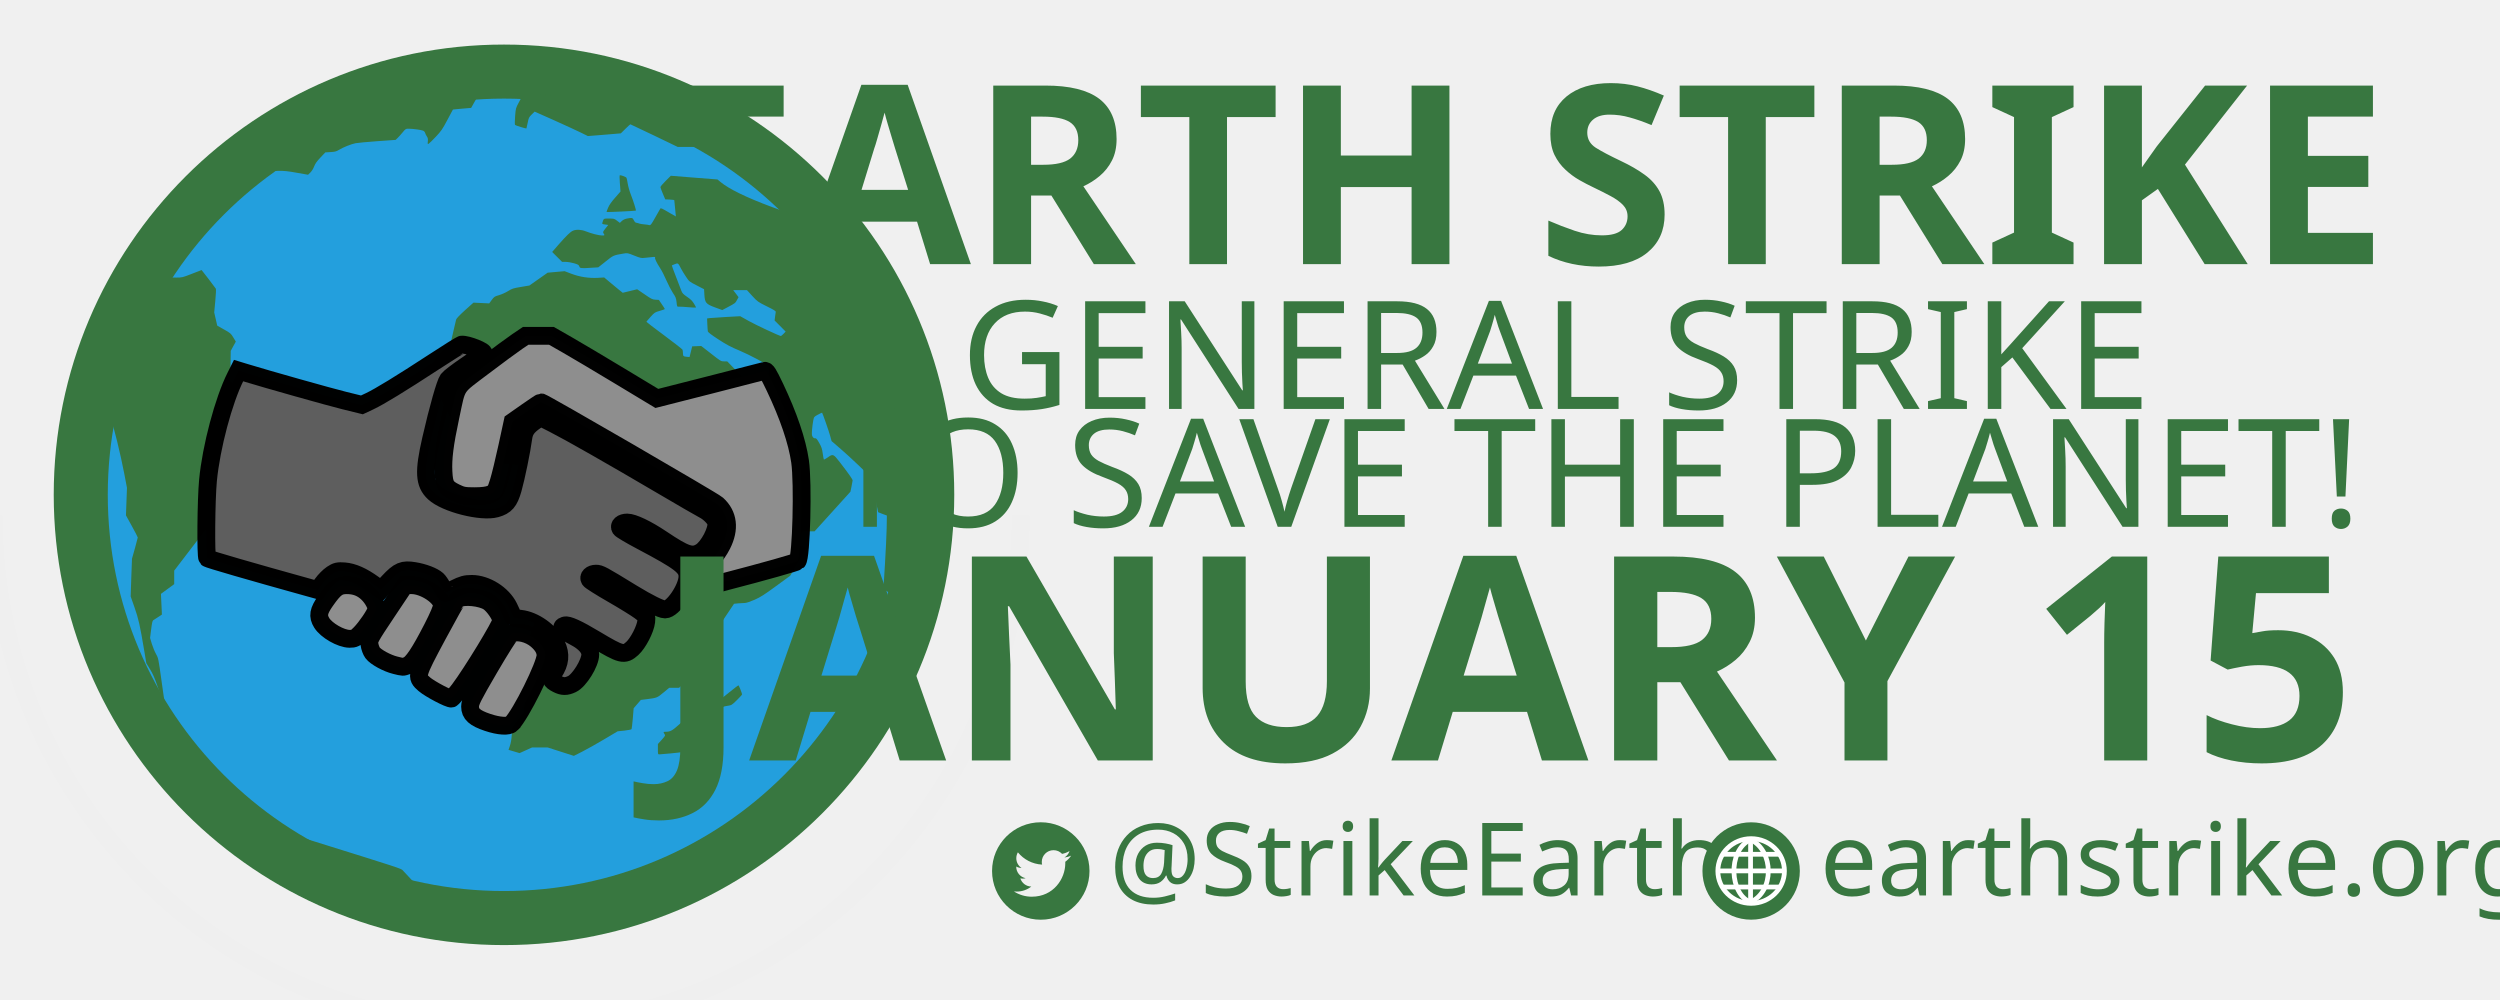
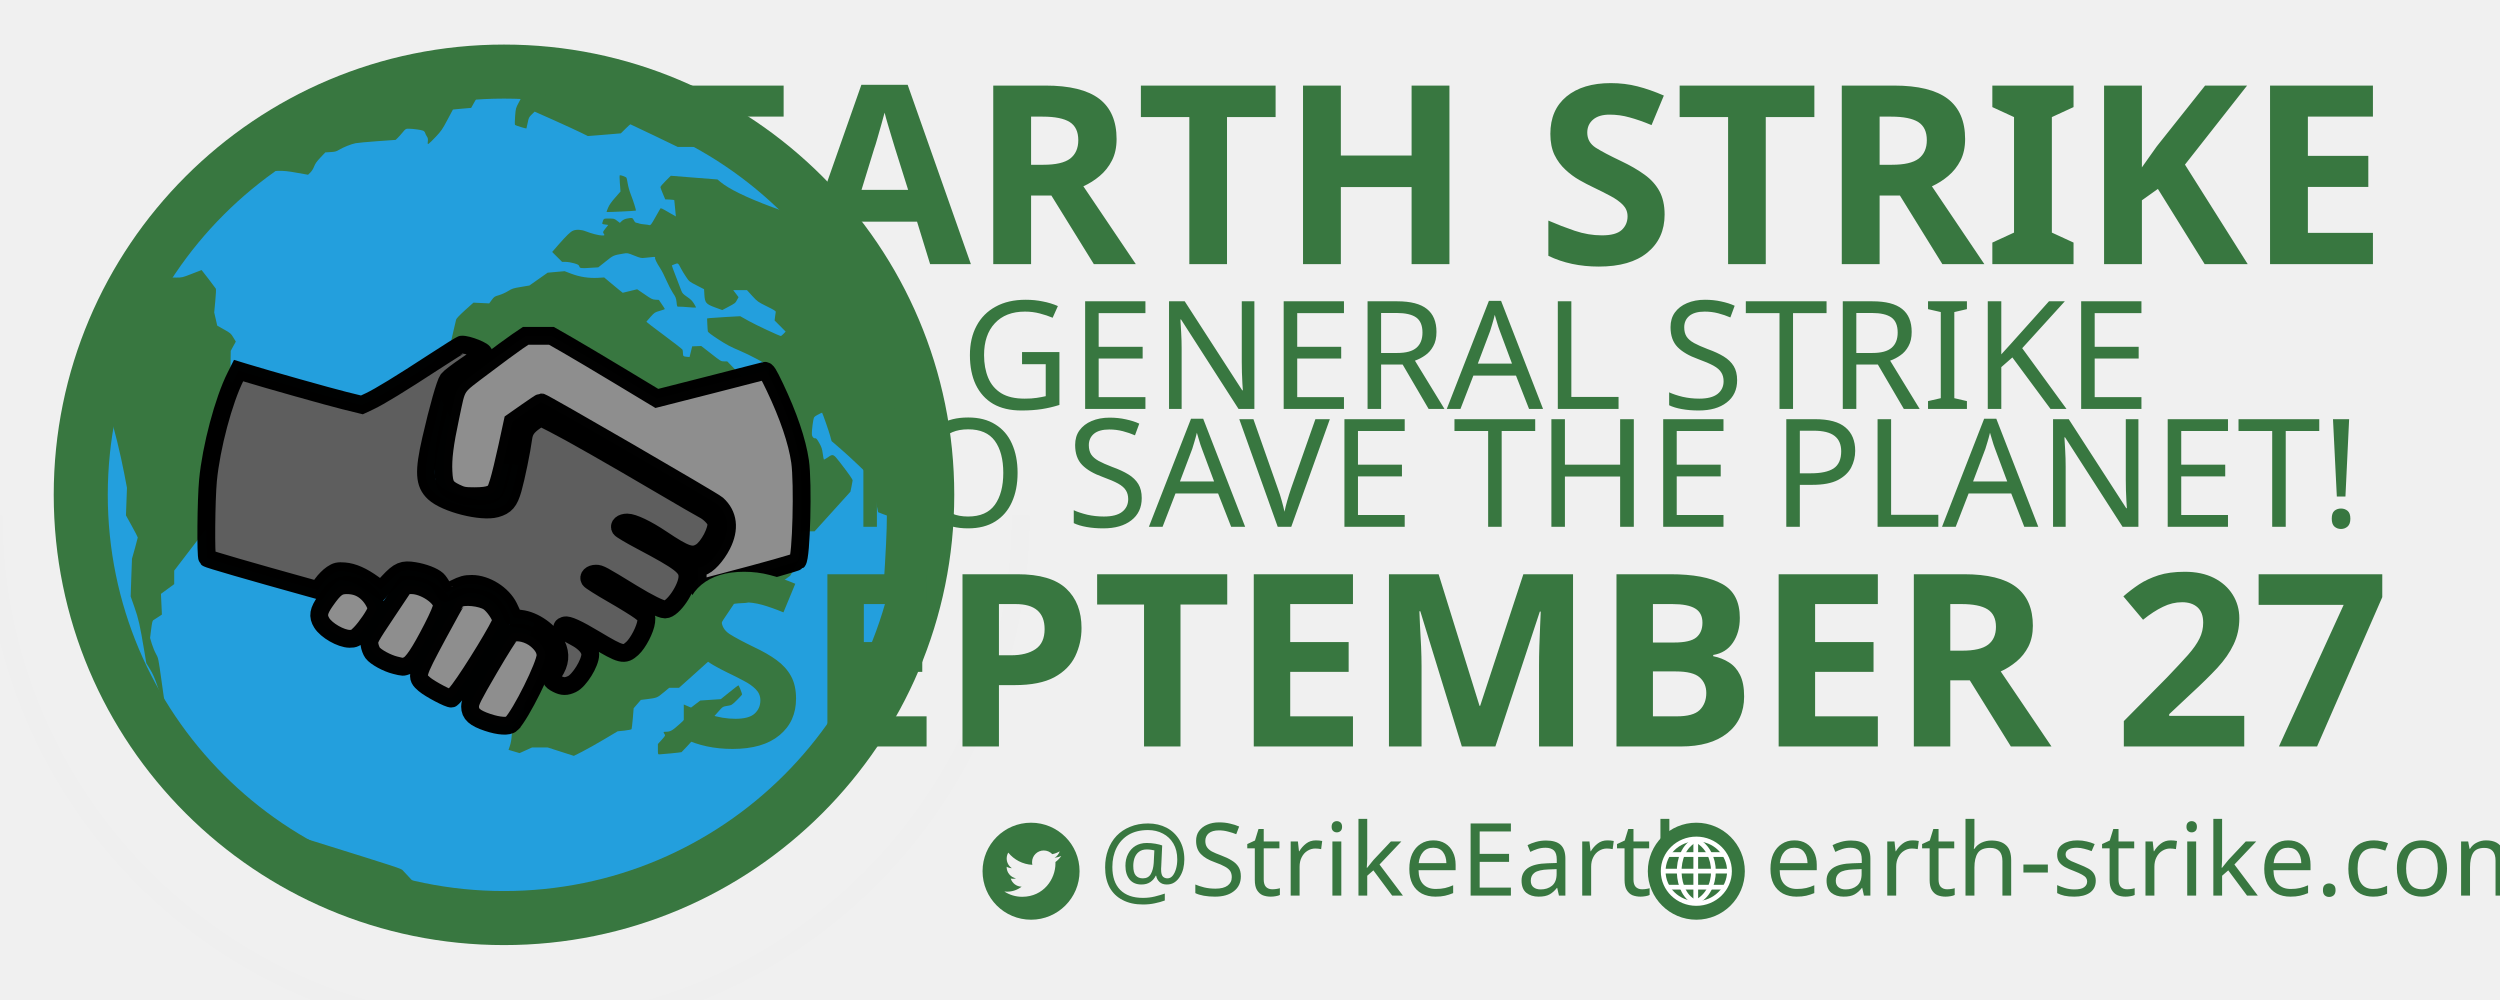
<svg xmlns="http://www.w3.org/2000/svg" xmlns:xlink="http://www.w3.org/1999/xlink" width="10in" height="4in" viewBox="0 0 254 101.6" version="1.1" id="svg4525">
  <defs id="defs4519">
    <radialGradient cx="373.082" cy="123.365" r="184.271" fx="373.082" fy="123.365" id="radialGradient1982" xlink:href="#linearGradient15386" gradientUnits="userSpaceOnUse" gradientTransform="matrix(1,0,0,0.863204,0,16.87579)" />
    <radialGradient cx="373.082" cy="123.365" r="184.271" fx="373.082" fy="123.365" id="radialGradient15392" xlink:href="#linearGradient15386" gradientUnits="userSpaceOnUse" gradientTransform="matrix(1,0,0,0.863204,0,16.87579)" />
    <linearGradient id="linearGradient15386">
      <stop style="stop-color:#35a5ec;stop-opacity:1" offset="0" id="stop15388" />
      <stop style="stop-color:#2681da;stop-opacity:1" offset="1" id="stop15390" />
    </linearGradient>
    <radialGradient cx="318.604" cy="175.158" r="164.734" fx="318.604" fy="175.158" id="radialGradient18940" xlink:href="#linearGradient18934" gradientUnits="userSpaceOnUse" gradientTransform="matrix(1,0,0,1.014494,-13.81818,-5.80099)" />
    <linearGradient id="linearGradient18934">
      <stop style="stop-color:#eeeeee;stop-opacity:1" offset="0" id="stop18936" />
      <stop style="stop-color:#d5e1fd;stop-opacity:1" offset="1" id="stop18938" />
    </linearGradient>
    <linearGradient x1="223.063" y1="173.169" x2="410.072" y2="173.169" id="linearGradient5577" xlink:href="#linearGradient5571" gradientUnits="userSpaceOnUse" gradientTransform="matrix(0,-1,1,0,129.5808,486.4738)" />
    <linearGradient id="linearGradient5571">
      <stop style="stop-color:#4b9fdb;stop-opacity:1" offset="0" id="stop5573" />
      <stop style="stop-color:#7ec9fd;stop-opacity:1" offset="0.5" id="stop5579" />
      <stop style="stop-color:#4b9fdb;stop-opacity:1" offset="1" id="stop5575" />
    </linearGradient>
    <linearGradient x1="239.058" y1="175.028" x2="393.351" y2="175.028" id="linearGradient7375" xlink:href="#linearGradient8262" gradientUnits="userSpaceOnUse" gradientTransform="matrix(0,-1,1,0,127.3584,487.9698)" />
    <linearGradient id="linearGradient8262">
      <stop style="stop-color:#7dc1f3;stop-opacity:1" offset="0" id="stop8264" />
      <stop style="stop-color:#aaddff;stop-opacity:1" offset="0.5" id="stop8268" />
      <stop style="stop-color:#7dc1f3;stop-opacity:1" offset="1" id="stop8266" />
    </linearGradient>
    <linearGradient x1="258.18" y1="174.329" x2="374.432" y2="174.329" id="linearGradient9177" xlink:href="#linearGradient9171" gradientUnits="userSpaceOnUse" gradientTransform="matrix(0,-1,1,0,128.1595,487.3718)" />
    <linearGradient id="linearGradient9171">
      <stop style="stop-color:#b0ddff;stop-opacity:1" offset="0" id="stop9173" />
      <stop style="stop-color:#cae8ff;stop-opacity:1" offset="0.5" id="stop9179" />
      <stop style="stop-color:#b0ddff;stop-opacity:1" offset="1" id="stop9175" />
    </linearGradient>
    <radialGradient cx="318.604" cy="175.158" r="164.734" fx="318.604" fy="175.158" id="radialGradient7473" xlink:href="#linearGradient18934" gradientUnits="userSpaceOnUse" gradientTransform="matrix(1,0,0,1.014494,-13.81818,-5.80099)" />
    <radialGradient cx="373.082" cy="123.365" r="184.271" fx="373.082" fy="123.365" id="radialGradient7475" xlink:href="#linearGradient15386" gradientUnits="userSpaceOnUse" gradientTransform="matrix(1,0,0,0.863204,0,16.87579)" />
    <radialGradient cx="373.082" cy="123.365" r="184.271" fx="373.082" fy="123.365" id="radialGradient7477" xlink:href="#linearGradient15386" gradientUnits="userSpaceOnUse" gradientTransform="matrix(1,0,0,0.863204,0,16.87579)" />
    <radialGradient cx="373.082" cy="123.365" r="184.271" fx="373.082" fy="123.365" id="radialGradient2351" xlink:href="#linearGradient15386" gradientUnits="userSpaceOnUse" gradientTransform="matrix(1,0,0,0.863204,0,16.87579)" />
    <radialGradient cx="373.082" cy="123.365" r="184.271" fx="373.082" fy="123.365" id="radialGradient2444" xlink:href="#linearGradient15386" gradientUnits="userSpaceOnUse" gradientTransform="matrix(1,0,0,0.863204,0,16.87579)" />
    <linearGradient x1="223.063" y1="173.169" x2="410.072" y2="173.169" id="linearGradient2460" xlink:href="#linearGradient5571" gradientUnits="userSpaceOnUse" gradientTransform="matrix(0,-1,1,0,129.5808,486.474)" />
    <linearGradient x1="239.058" y1="175.028" x2="393.351" y2="175.028" id="linearGradient2463" xlink:href="#linearGradient8262" gradientUnits="userSpaceOnUse" gradientTransform="matrix(0,-1,1,0,127.3584,487.9701)" />
    <linearGradient x1="258.18" y1="174.329" x2="374.432" y2="174.329" id="linearGradient2466" xlink:href="#linearGradient9171" gradientUnits="userSpaceOnUse" gradientTransform="matrix(0,-1,1,0,128.1595,487.3721)" />
    <path style="opacity:1;fill:none;fill-opacity:0.093;stroke:#000000;stroke-width:1.204;stroke-miterlimit:4;stroke-dasharray:none;stroke-dashoffset:0;stroke-opacity:0.004" d="m 15.893,51.369 c 0,18.954 15.365,34.319 34.319,34.319 18.954,0 34.319,-15.365 34.319,-34.319" id="path4926-5" />
  </defs>
  <g id="layer1" transform="translate(0,-195.4)">
    <text xml:space="preserve" style="font-style:normal;font-variant:normal;font-weight:bold;font-stretch:normal;font-size:25.4px;line-height:10.351px;font-family:'Passion One';-inkscape-font-specification:'Passion One Bold';text-align:center;letter-spacing:0px;word-spacing:0px;text-anchor:middle;fill:#387740;fill-opacity:1;stroke:none;stroke-width:0.414px;stroke-linecap:butt;stroke-linejoin:miter;stroke-opacity:1" x="171.242" y="222.237" id="text5200">
      <tspan x="171.242" y="222.237" style="font-style:normal;font-variant:normal;font-weight:bold;font-stretch:normal;font-size:25.4px;font-family:'Passion One';-inkscape-font-specification:'Passion One Bold';text-align:center;text-anchor:middle;fill:#387740;fill-opacity:1;stroke-width:0.414px" id="tspan5491">EARTH STRIKE</tspan>
    </text>
    <g id="g5439" transform="matrix(1.520441,0,0,1.520441,-24.81657,169.652)">
      <g id="layer4" />
      <g transform="translate(0,-197)" id="layer1-7">
        <circle r="30.088" cy="247" cx="50" id="path4630" style="opacity:1;fill:#387740;fill-opacity:1;stroke:none;stroke-width:0.265;stroke-miterlimit:4;stroke-dasharray:none;stroke-dashoffset:0;stroke-opacity:1" />
        <circle cx="50" cy="247" r="26.476" id="path4628" style="opacity:1;fill:#239fdd;fill-opacity:1;stroke:none;stroke-width:0.265;stroke-miterlimit:4;stroke-dasharray:none;stroke-dashoffset:0;stroke-opacity:1" />
        <g style="fill:#387740;fill-opacity:1;stroke:none;stroke-width:8.404" transform="matrix(0.0041976,0,0,-0.0041976,23.21927,273.8717)" id="g4612">
          <path style="fill:#387740;fill-opacity:1;stroke-width:8.404" d="M 6085,12793 C 5305,12748 4664,12608 4000,12340 2828,11866 1827,11058 1108,10005 563,9207 202,8277 65,7316 17,6978 6,6797 6,6395 6,5999 17,5828 66,5490 328,3644 1384,2003 2958,997 3836,436 4801,112 5880,18 c 218,-19 821,-16 1045,5 438,42 832,116 1215,227 1708,494 3133,1684 3930,3280 224,450 349,786 495,1340 145,548 189,888 189,1460 1,415 -22,698 -90,1105 -226,1363 -858,2582 -1836,3540 -774,760 -1678,1286 -2723,1585 -548,157 -744,190 -1390,230 -137,9 -508,11 -630,3 z m 522,-43 h 63 l -51,-96 c -51,-95 -52,-96 -62,-225 -6,-76 -6,-134 -1,-139 10,-10 176,-61 181,-56 2,2 11,42 20,89 16,81 20,90 64,133 l 47,46 319,-142 c 175,-79 365,-166 423,-195 l 105,-52 263,21 262,22 73,72 c 40,40 75,72 79,72 3,0 174,-81 380,-180 l 373,-180 h 168 169 l 96,-57 c 296,-173 640,-420 922,-662 113,-97 322,-293 317,-297 -2,-2 -79,25 -173,60 -408,152 -682,286 -817,398 l -48,40 -371,29 -372,30 -83,-83 c -46,-45 -83,-89 -83,-98 1,-8 18,-55 39,-105 l 38,-90 71,-3 c 40,-2 72,-6 73,-10 0,-4 6,-63 13,-132 7,-69 12,-126 12,-127 -1,-1 -55,30 -120,69 -93,55 -120,68 -127,57 -5,-8 -41,-72 -81,-142 -63,-112 -75,-127 -93,-122 -11,4 -47,9 -80,12 -33,2 -69,8 -80,13 -11,5 -31,10 -45,12 -18,2 -30,14 -43,41 -20,41 -27,42 -108,27 -36,-7 -63,-20 -84,-40 l -30,-29 -45,34 c -43,33 -49,35 -128,35 -89,0 -84,3 -106,-67 -6,-19 -2,-22 44,-28 l 50,-7 -45,-56 c -41,-53 -43,-58 -30,-79 21,-31 20,-33 -23,-33 -49,0 -171,31 -256,65 -74,30 -154,34 -206,12 -42,-17 -103,-76 -234,-225 l -99,-114 79,-79 79,-79 h 57 c 32,0 92,-10 133,-22 64,-19 76,-26 84,-50 11,-32 24,-33 204,-21 l 98,6 117,93 c 123,99 123,99 283,126 65,11 66,11 173,-32 98,-39 112,-42 164,-36 154,18 175,19 168,8 -10,-16 21,-82 80,-172 27,-41 72,-130 100,-196 29,-67 75,-155 102,-197 45,-66 52,-83 59,-148 8,-71 9,-74 33,-72 14,2 80,-2 148,-8 68,-6 125,-9 128,-6 3,2 -12,31 -32,63 -27,44 -55,71 -110,108 -61,42 -75,57 -90,95 -9,25 -48,126 -86,224 -39,98 -68,180 -66,181 1,2 23,11 48,20 52,20 51,21 100,-74 16,-30 51,-89 79,-129 49,-74 52,-76 168,-135 l 118,-61 5,-86 c 8,-130 24,-150 170,-204 l 115,-42 85,45 c 121,64 122,65 149,115 l 25,45 -42,56 -43,56 h 109 110 l 85,-93 c 83,-90 88,-94 231,-165 118,-58 146,-76 142,-90 -2,-9 -7,-44 -11,-76 l -7,-59 88,-88 88,-89 -34,-35 c -19,-19 -37,-35 -42,-35 -23,0 -402,177 -515,241 l -132,74 -223,-12 c -123,-7 -242,-15 -264,-18 l -41,-6 4,-92 c 2,-51 6,-102 8,-113 3,-15 56,-55 168,-128 132,-86 197,-120 340,-180 154,-64 447,-221 463,-247 3,-5 0,-55 -6,-111 -11,-94 -17,-112 -64,-200 -28,-54 -54,-98 -59,-98 -4,0 -43,24 -87,53 -55,37 -134,110 -262,243 l -183,189 -51,1 c -49,0 -55,3 -207,123 l -157,122 -72,-3 -72,-3 -21,-85 -21,-85 -35,3 c -64,6 -69,10 -70,55 0,23 -3,50 -7,59 -4,9 -135,112 -292,228 -157,116 -284,214 -283,216 0,3 30,38 66,78 63,70 68,74 146,96 45,12 81,26 81,30 0,3 -21,38 -48,76 l -47,69 -54,3 c -49,3 -65,11 -172,85 l -119,81 -115,-28 -115,-28 -72,58 c -39,33 -106,88 -147,122 l -76,64 -97,-6 c -147,-8 -290,14 -423,64 l -110,42 -135,-12 -135,-12 -145,-102 -145,-102 -135,-23 c -123,-20 -141,-26 -205,-66 -38,-24 -104,-53 -145,-65 -70,-20 -77,-25 -115,-76 l -40,-55 -126,6 -125,6 -135,-121 c -86,-78 -136,-131 -141,-148 -4,-15 -23,-99 -44,-188 l -37,-160 -132,-140 c -128,-135 -132,-141 -148,-206 -10,-39 -17,-107 -17,-162 0,-91 2,-101 50,-221 64,-161 146,-325 328,-658 l 147,-267 57,-35 c 54,-32 67,-35 166,-41 l 107,-7 138,-109 c 97,-75 147,-108 165,-108 15,0 117,-7 227,-15 110,-8 205,-15 210,-15 6,0 26,-25 45,-56 l 34,-56 52,7 52,6 92,-107 93,-106 41,5 c 23,3 59,9 82,12 l 40,7 26,-179 25,-178 -63,-89 c -35,-49 -97,-118 -137,-153 l -74,-64 29,-167 c 15,-93 39,-302 52,-470 25,-302 25,-302 5,-372 -38,-137 -38,-137 -169,-224 l -119,-79 -143,-426 -142,-426 44,-217 44,-217 -28,-187 -28,-188 -88,-115 -88,-116 -7,-114 c -5,-77 -15,-137 -30,-182 l -23,-67 88,-26 88,-26 100,45 99,45 h 124 124 l 208,-67 209,-67 131,66 c 73,37 230,125 349,196 l 217,129 107,11 c 59,7 111,17 115,23 3,6 12,84 20,172 l 13,161 57,66 58,67 98,12 c 157,20 163,22 262,105 l 92,76 h 78 78 l 279,250 c 314,282 288,245 319,450 9,58 26,153 39,212 23,106 24,108 131,266 l 107,159 67,7 c 36,3 83,6 105,6 24,0 81,19 155,51 98,44 150,77 341,217 l 226,165 74,126 c 133,227 180,309 180,318 0,5 -34,21 -75,36 l -75,26 -38,-40 -37,-40 -93,75 c -117,95 -111,91 -120,65 -6,-14 -12,21 -20,111 -8,88 -9,138 -2,150 23,44 12,74 -53,142 -73,75 -113,151 -182,338 -43,116 -47,137 -61,291 -12,138 -12,177 -1,230 8,43 11,99 6,169 -6,109 -2,444 7,516 l 5,41 75,-17 c 41,-10 78,-21 81,-24 4,-4 -4,-109 -18,-234 l -25,-227 48,-104 48,-103 v -177 c 0,-268 18,-395 80,-579 l 52,-152 121,-153 c 66,-83 121,-154 123,-155 1,-2 27,15 57,37 53,41 54,41 143,41 l 89,1 285,315 285,315 17,82 c 9,45 17,89 18,98 0,18 -61,105 -203,289 -104,134 -110,137 -193,77 -30,-21 -58,-36 -62,-33 -3,4 -11,47 -18,97 -10,75 -20,103 -56,167 -36,63 -48,76 -65,74 -15,-2 -28,6 -39,23 -14,21 -15,40 -10,113 4,48 13,114 19,146 12,59 12,60 75,94 35,19 64,33 66,31 10,-14 110,-299 128,-368 l 23,-84 135,-116 c 74,-64 207,-185 295,-270 l 159,-154 44,-141 c 25,-77 59,-211 76,-296 l 32,-155 69,-27 70,-26 -3,-199 c -2,-109 -15,-373 -28,-587 -14,-214 -24,-390 -22,-391 2,-1 22,-12 46,-24 23,-12 42,-26 42,-31 0,-31 -108,-393 -166,-556 C 12101,3597 11756,2978 11303,2412 10364,1240 9034,438 7565,156 7166,80 6815,48 6375,48 5915,48 5558,82 5144,165 l -162,32 -95,99 c -52,55 -105,112 -118,127 -25,29 -40,34 -1434,469 l -260,81 -170,112 C 2178,1563 1567,2175 1087,2906 l -106,161 -52,368 c -51,367 -52,368 -89,434 -21,36 -50,109 -66,160 l -28,94 17,136 c 12,99 21,139 33,146 8,6 43,28 77,50 l 61,40 -2,55 c -1,30 -5,105 -8,165 l -5,110 105,77 106,78 v 107 108 l 241,315 c 132,173 244,319 249,324 6,6 46,-2 102,-19 l 93,-27 39,44 c 25,27 141,231 301,528 l 261,484 144,29 144,29 41,46 c 80,91 77,84 65,157 -9,53 -28,100 -98,230 l -87,162 -120,75 -120,75 -3,185 -2,184 -178,95 -177,94 2,244 3,244 40,74 41,74 -40,66 c -38,63 -46,70 -148,127 l -108,61 -24,105 -24,105 17,182 c 10,100 14,188 9,196 -12,20 -224,297 -227,297 -2,0 -72,-27 -155,-60 -148,-58 -155,-60 -247,-60 -52,0 -94,2 -94,5 0,11 141,215 242,350 332,445 743,865 1177,1203 185,144 174,139 301,141 85,2 151,-5 290,-30 l 181,-32 37,36 c 22,21 47,62 60,97 18,46 43,81 101,142 l 77,81 83,5 c 72,4 91,9 139,38 66,40 192,90 259,103 27,6 181,20 343,32 l 295,21 31,30 c 17,16 53,56 80,89 48,58 50,59 99,59 69,-1 194,-18 227,-31 15,-6 29,-22 33,-37 3,-14 16,-39 27,-55 16,-22 19,-39 16,-77 -5,-44 -3,-48 12,-40 10,5 62,56 115,112 87,93 105,119 184,268 l 88,165 69,7 c 38,4 103,10 145,13 l 76,6 46,82 47,82 -43,6 -42,6 50,3 c 208,12 399,17 505,14 69,-2 153,-4 187,-4 z M 223,7247 c 37,-149 87,-376 111,-503 l 44,-231 -8,-219 -8,-219 94,-171 c 52,-93 94,-175 94,-182 0,-6 -21,-85 -46,-174 l -46,-163 -11,-300 -10,-301 61,-174 c 64,-181 87,-284 156,-696 l 32,-192 60,-98 c 45,-74 74,-140 120,-276 34,-99 58,-176 53,-171 -14,15 -137,240 -207,380 -346,692 -555,1420 -637,2218 -43,416 -37,982 15,1400 23,178 51,345 59,345 3,0 37,-123 74,-273 z" id="path4606" />
          <path style="fill:#387740;fill-opacity:1;stroke-width:8.404" d="m 8225,11360 10,-130 -85,-97 c -59,-67 -95,-118 -113,-162 -15,-35 -26,-65 -24,-67 4,-5 461,17 466,22 7,6 -39,152 -79,254 -21,52 -43,131 -50,175 -7,44 -16,86 -20,94 -7,13 -78,40 -105,41 -7,0 -7,-42 0,-130 z" id="path4608" />
          <path style="fill:#387740;fill-opacity:1;stroke-width:8.404" d="m 9968,3259 -137,-110 -163,-11 -163,-11 -87,-66 c -85,-64 -88,-68 -118,-146 -30,-77 -36,-84 -136,-173 -106,-95 -138,-112 -206,-112 -42,0 -45,-5 -22,-38 15,-21 13,-25 -45,-90 l -61,-67 v -82 c 0,-83 0,-83 26,-83 33,0 335,30 350,35 6,2 139,146 295,320 156,175 302,338 324,362 37,41 46,45 110,55 69,11 71,11 153,92 45,44 82,85 82,91 0,17 -51,145 -58,145 -4,-1 -69,-50 -144,-111 z" id="path4610" />
        </g>
      </g>
      <g style="display:inline" id="layer2">
        <g style="stroke:#000000;stroke-opacity:0.996" transform="matrix(0.09480228,0,0,0.09480228,28.4008,39.07596)" id="imagebot_2" label="Layer 1">
          <g style="stroke:#000000;stroke-opacity:0.996" label="Layer 1" transform="matrix(0.961323,0,0,0.961323,-165.236,-724.382)" id="imagebot_3">
            <path style="fill:#5e5e5e;fill-opacity:1;stroke:#000000;stroke-width:13.068;stroke-miterlimit:4;stroke-dasharray:none;stroke-opacity:0.996" d="m 458.751,1012.137 c 5.439,-2.581 13.392,-15.457 13.392,-21.682 0,-4.407 -3.996,-8.97 -11.146,-12.728 -9.302,-4.888 -11.469,-7.33 -7.596,-8.559 2.4,-0.762 9.375,2.42 22.313,10.177 19.236,11.533 21.324,12.048 27.229,6.713 4.266,-3.854 9.591,-14.135 10.223,-19.736 0.436,-3.866 0.331,-4.044 -4.585,-7.722 -2.767,-2.071 -11.967,-7.744 -20.444,-12.608 -8.477,-4.864 -15.836,-9.514 -16.352,-10.332 -1.384,-2.195 0.922,-4.458 4.543,-4.458 2.971,0 4.24,0.686 26.599,14.383 11.888,7.282 21.184,11.867 24.062,11.867 5.755,0 16.405,-15.712 16.405,-24.201 0,-6.962 -5,-10.8 -34.179,-26.235 -7.713,-4.08 -14.438,-8.076 -14.946,-8.881 -1.435,-2.275 0.984,-4.433 4.969,-4.433 4.364,0 14.409,4.794 25.107,11.983 17.749,11.926 22.537,13.507 28.936,9.553 5.605,-3.464 12.327,-16.434 11.194,-21.597 -0.618,-2.813 -5.206,-7.463 -9.362,-9.487 -1.547,-0.753 -15.047,-8.569 -30,-17.367 -37.161,-21.866 -68.42,-39.654 -79.87,-45.449 l -9.558,-4.838 -3.859,2.674 c -5.983,4.146 -8.09,7.204 -8.824,12.802 -1.164,8.882 -5.25,28.758 -7.638,37.152 -2.648,9.307 -5.241,12.333 -12.249,14.295 -10.723,3.002 -37.034,-3.664 -45.49,-11.526 -7.216,-6.709 -7.709,-15.301 -2.246,-39.133 5.215,-22.748 10.46,-41.243 12.476,-43.991 0.975,-1.329 7.095,-6.012 13.6,-10.407 6.505,-4.395 12.106,-8.27 12.447,-8.611 1.487,-1.487 -11.929,-6.883 -16.085,-6.471 -0.575,0.057 -9.646,5.723 -20.156,12.59 -24.387,15.934 -40.108,25.548 -47.282,28.915 l -5.672,2.662 -13.078,-3.225 c -10.883,-2.683 -56.524,-15.556 -72.87,-20.552 l -4.48,-1.369 -2.202,4.369 c -8.784,17.434 -17.908,51.759 -20.224,76.088 -1.364,14.326 -1.72,55.846 -0.49,57.07 0.759,0.754 31.668,9.717 74.728,21.669 l 6.291,1.746 3.298,-4.59 c 1.814,-2.525 4.987,-5.708 7.053,-7.075 3.249,-2.15 4.484,-2.429 9.162,-2.07 6.288,0.483 13.272,3.575 21.312,9.435 l 5.592,4.077 5.437,-5.812 c 7.614,-8.139 10.477,-9.347 18.871,-7.961 7.022,1.16 13.918,3.796 16.839,6.437 0.976,0.883 2.625,3.292 3.665,5.355 1.04,2.062 2.022,3.898 2.183,4.08 0.161,0.181 3.33,-1.19 7.042,-3.047 5.545,-2.774 7.773,-3.377 12.483,-3.376 10.433,0 22.45,7.564 27.113,17.063 1.341,2.732 2.632,5.643 2.868,6.469 0.301,1.051 1.986,1.661 5.623,2.037 10.209,1.054 21.975,9.48 26.478,18.962 3.369,7.094 2.708,13.636 -2.093,20.711 -2.824,4.161 -2.371,5.612 2.533,8.116 4.018,2.051 6.713,2.07 10.913,0.077 z" id="imagebot_5" />
            <path style="fill:#8e8e8e;fill-opacity:1;stroke:#000000;stroke-width:13.068;stroke-miterlimit:4;stroke-dasharray:none;stroke-opacity:0.996" d="m 414.423,1041.287 c 6.824,-6.824 24.907,-43.24 24.907,-50.158 0,-3.936 -2.108,-7.616 -6.531,-11.402 -5.542,-4.743 -14.333,-6.844 -18.75,-4.48 -0.946,0.506 -8.09,11.833 -15.876,25.17 -12.227,20.945 -14.156,24.792 -14.156,28.235 0,5.385 3.352,8.413 12.836,11.595 8.43,2.829 15.37,3.24 17.569,1.041 z m -38.374,-25.005 c 9.138,-12.107 30.922,-47.898 30.826,-50.647 -0.114,-3.277 -5.301,-10.962 -9.205,-13.637 -5.292,-3.626 -18.644,-4.957 -22.613,-2.254 -0.546,0.372 -7.19,12.23 -14.766,26.351 -16.029,29.88 -16.238,30.654 -9.789,36.197 4.115,3.537 18.264,10.982 19.922,10.483 0.516,-0.155 3.047,-3.077 5.625,-6.493 z m -38.123,-17.667 c 3.758,-1.31 9.087,-9.238 18.454,-27.451 4.416,-8.587 7.013,-14.747 7.013,-16.632 0,-6.209 -12.946,-14.892 -22.204,-14.892 h -4.961 l -13.24,19.828 c -12.629,18.913 -13.217,20.002 -12.736,23.591 0.278,2.07 1.307,4.854 2.287,6.188 2.265,3.081 10.56,7.616 16.636,9.094 6.06,1.474 5.375,1.453 8.752,0.276 z m -34.383,-23.585 c 4.364,-4.461 10.89,-14.073 11.673,-17.193 0.661,-2.633 -2.346,-8.451 -6.351,-12.29 -4.199,-4.025 -9.046,-5.907 -15.214,-5.907 -6.258,0 -8.925,1.968 -15.654,11.551 -5.205,7.412 -5.829,11.089 -2.733,16.099 3.424,5.54 14.049,11.629 20.396,11.688 3.475,0.033 4.485,-0.473 7.883,-3.947 z m 268.082,-38.097 c 28.323,-7.384 51.621,-13.958 52.46,-14.804 2.806,-2.827 4.209,-57.255 1.888,-73.286 -2.124,-14.675 -8.51,-33.497 -18.441,-54.355 -4.903,-10.297 -6.244,-12.403 -7.623,-11.969 -0.92,0.29 -19.062,4.952 -40.316,10.361 l -38.643,9.835 -26.982,-16.281 c -14.84,-8.954 -32.226,-19.279 -38.635,-22.944 l -11.653,-6.663 h -9.451 -9.451 l -6.084,4.104 c -3.346,2.257 -14.505,10.48 -24.797,18.273 -21.475,16.26 -19.078,12.599 -24.333,37.154 -4.218,19.71 -5.571,30.433 -5.062,40.13 0.51,9.724 1.709,11.787 8.891,15.301 4.701,2.3 6.459,2.633 13.863,2.623 5.77,-0.007 9.582,-0.498 11.931,-1.536 3.157,-1.395 3.647,-2.15 5.751,-8.865 1.265,-4.037 4.093,-15.628 6.285,-25.758 l 3.985,-18.417 10.159,-7.13 c 5.587,-3.921 10.421,-7.13 10.741,-7.13 1.639,0 126.073,72.148 129.027,74.812 8.288,7.472 9.55,17.939 3.58,29.701 -4.047,7.974 -10.753,15.245 -14.807,16.056 l -3.015,0.603 v 7.952 c 0,6.331 0.261,7.852 1.279,7.461 0.703,-0.27 9.457,-2.623 19.453,-5.229 z" id="imagebot_4" />
          </g>
        </g>
      </g>
      <g style="display:inline" id="layer3">
        <g style="fill:none;stroke:#000000;stroke-opacity:0.004" id="g4724">
          <path style="opacity:1;fill:none;fill-opacity:0.093;stroke:#000000;stroke-width:1.204;stroke-miterlimit:4;stroke-dasharray:none;stroke-dashoffset:0;stroke-opacity:0.004" d="m 15.893,51.369 c 0,18.954 15.365,34.319 34.319,34.319 18.954,0 34.319,-15.365 34.319,-34.319" id="path4926" />
        </g>
      </g>
      <g style="display:inline" id="layer5" />
    </g>
-     <path id="path5790" d="m 110.693,283.893 c 0,2.735 -2.215,4.95 -4.95,4.95 -2.735,0 -4.95,-2.215 -4.95,-4.95 0,-2.735 2.215,-4.95 4.95,-4.95 2.735,0 4.95,2.215 4.95,4.95 z m -5.855,2.611 c 2.195,0 3.395,-1.819 3.395,-3.395 0,-0.052 0,-0.104 -0.002,-0.153 0.233,-0.168 0.436,-0.379 0.596,-0.619 -0.213,0.094 -0.443,0.158 -0.686,0.188 0.247,-0.148 0.436,-0.381 0.525,-0.661 -0.23,0.136 -0.485,0.235 -0.757,0.29 -0.218,-0.233 -0.527,-0.376 -0.871,-0.376 -0.658,0 -1.193,0.535 -1.193,1.193 0,0.094 0.01,0.186 0.032,0.272 -0.992,-0.05 -1.871,-0.525 -2.46,-1.247 -0.101,0.176 -0.161,0.381 -0.161,0.599 0,0.413 0.21,0.78 0.532,0.992 -0.196,-0.005 -0.379,-0.059 -0.54,-0.148 0,0.005 0,0.01 0,0.015 0,0.579 0.411,1.059 0.958,1.171 -0.099,0.027 -0.205,0.042 -0.314,0.042 -0.077,0 -0.151,-0.007 -0.225,-0.022 0.151,0.475 0.591,0.819 1.114,0.829 -0.408,0.319 -0.923,0.51 -1.482,0.51 -0.097,0 -0.191,-0.005 -0.285,-0.017 0.522,0.342 1.151,0.539 1.824,0.539" class="st0" style="fill:#387740;fill-opacity:1;stroke-width:0.025" />
-     <text xml:space="preserve" style="font-style:normal;font-variant:normal;font-weight:normal;font-stretch:normal;font-size:10.311px;line-height:3.452px;font-family:'Passion One';-inkscape-font-specification:'Passion One';letter-spacing:0px;word-spacing:0px;fill:#387740;fill-opacity:1;stroke:none;stroke-width:0.138px;stroke-linecap:butt;stroke-linejoin:miter;stroke-opacity:1" x="112.708" y="286.378" id="text5803">
-       <tspan id="tspan5801" x="112.708" y="286.378" style="fill:#387740;fill-opacity:1;stroke-width:0.138px">@StrikeEarth</tspan>
-     </text>
-     <path style="fill:#387740;fill-opacity:1;stroke-width:0.034" label="Layer 1" d="m 182.863,283.893 c 0,2.732 -2.215,4.947 -4.947,4.947 -2.732,0 -4.947,-2.215 -4.947,-4.947 0,-2.732 2.215,-4.947 4.947,-4.947 2.732,0 4.947,2.215 4.947,4.947 z" id="imagebot_11" />
-     <g style="fill:none;fill-opacity:1;stroke:#ffffff" label="Layer 1" transform="matrix(0.0344835,0,0,0.0344835,167.1588,266.9401)" id="imagebot_3-1">
-       <path style="fill:none;fill-opacity:1;stroke:#ffffff;stroke-width:14.992;stroke-linecap:round" transform="matrix(0.94025,0,0,0.92745,12.409,42.957)" d="m 422.86,483.79 c 0,56.806 -46.69,102.86 -104.29,102.86 -57.595,0 -104.29,-46.051 -104.29,-102.86 0,-56.806 46.69,-102.86 104.29,-102.86 57.595,0 104.29,46.051 104.29,102.86 z" id="imagebot_10" />
-       <path style="fill:none;fill-opacity:1;stroke:#ffffff;stroke-width:14" d="M 230,442.36 H 398" id="imagebot_9" />
-       <path style="fill:none;fill-opacity:1;stroke:#ffffff;stroke-width:14" d="M 228,538.86 H 400" id="imagebot_8" />
-       <path style="fill:none;fill-opacity:1;stroke:#ffffff;stroke-width:14" d="M 218,491.36 H 406" id="imagebot_7" />
-       <path style="fill:none;fill-opacity:1;stroke:#ffffff;stroke-width:14" d="m 310.25,583.11 v -184" id="imagebot_6" />
-       <path style="fill:none;fill-opacity:1;stroke:#ffffff;stroke-width:14" d="m 310.25,583.11 c -60.25,-20.75 -70.25,-150.75 0,-184" id="imagebot_5-2" />
-       <path style="fill:none;fill-opacity:1;stroke:#ffffff;stroke-width:14" d="m 310.25,583.11 c 69.75,-30.75 69.75,-150.75 0,-184" id="imagebot_4-7" />
-     </g>
-     <text xml:space="preserve" style="font-style:normal;font-variant:normal;font-weight:normal;font-stretch:normal;font-size:10.311px;line-height:3.452px;font-family:'Passion One';-inkscape-font-specification:'Passion One';letter-spacing:0px;word-spacing:0px;fill:#387740;fill-opacity:1;stroke:none;stroke-width:0.138px;stroke-linecap:butt;stroke-linejoin:miter;stroke-opacity:1" x="184.913" y="286.378" id="text5803-5">
-       <tspan id="tspan5801-6" x="184.913" y="286.378" style="fill:#387740;fill-opacity:1;stroke-width:0.138px">earthstrike.org</tspan>
-     </text>
    <text xml:space="preserve" style="font-style:normal;font-variant:normal;font-weight:normal;font-stretch:normal;font-size:15.328px;line-height:11.975px;font-family:'Passion One';-inkscape-font-specification:'Passion One';text-align:center;letter-spacing:0px;word-spacing:0px;text-anchor:middle;fill:#387740;fill-opacity:1;stroke:none;stroke-width:0.479px;stroke-linecap:butt;stroke-linejoin:miter;stroke-opacity:1" x="171.993" y="236.948" id="text5667">
      <tspan id="tspan5665" x="171.993" y="236.948" style="font-style:normal;font-variant:normal;font-weight:normal;font-stretch:normal;font-family:'Passion One';-inkscape-font-specification:'Passion One';text-align:center;text-anchor:middle;fill:#387740;fill-opacity:1;stroke-width:0.479px">GENERAL STRIKE</tspan>
      <tspan x="171.993" y="248.923" style="font-style:normal;font-variant:normal;font-weight:normal;font-stretch:normal;font-family:'Passion One';-inkscape-font-specification:'Passion One';text-align:center;text-anchor:middle;fill:#387740;fill-opacity:1;stroke-width:0.479px" id="tspan5669">TO SAVE THE PLANET!</tspan>
    </text>
-     <text xml:space="preserve" style="font-style:normal;font-variant:normal;font-weight:bold;font-stretch:normal;font-size:29.012px;line-height:11.823px;font-family:'Passion One';-inkscape-font-specification:'Passion One Bold';text-align:center;letter-spacing:0px;word-spacing:0px;text-anchor:middle;fill:#387740;fill-opacity:1;stroke:none;stroke-width:0.473px;stroke-linecap:butt;stroke-linejoin:miter;stroke-opacity:1" x="171.795" y="272.665" id="text5200-0">
-       <tspan x="171.795" y="272.665" style="font-style:normal;font-variant:normal;font-weight:bold;font-stretch:normal;font-size:29.012px;font-family:'Passion One';-inkscape-font-specification:'Passion One Bold';text-align:center;text-anchor:middle;fill:#387740;fill-opacity:1;stroke-width:0.473px" id="tspan5491-9">JANUARY 15</tspan>
+     <text xml:space="preserve" style="font-style:normal;font-variant:normal;font-weight:bold;font-stretch:normal;font-size:24.519px;line-height:9.992px;font-family:'Passion One';-inkscape-font-specification:'Passion One Bold';text-align:center;letter-spacing:0px;word-spacing:0px;text-anchor:middle;fill:#387740;fill-opacity:1;stroke:none;stroke-width:0.4px;stroke-linecap:butt;stroke-linejoin:miter;stroke-opacity:1" x="171.535" y="271.24" id="text5200-0">
+       <tspan x="171.535" y="271.24" style="font-style:normal;font-variant:normal;font-weight:bold;font-stretch:normal;font-size:24.519px;font-family:'Passion One';-inkscape-font-specification:'Passion One Bold';text-align:center;text-anchor:middle;fill:#387740;fill-opacity:1;stroke-width:0.4px" id="tspan5491-9">SEPTEMBER 27</tspan>
+     </text>
+     <path id="path5790-0-9" d="m 109.683,283.915 c 0,2.722 -2.205,4.928 -4.928,4.928 -2.722,0 -4.928,-2.205 -4.928,-4.928 0,-2.722 2.205,-4.928 4.928,-4.928 2.722,0 4.928,2.205 4.928,4.928 z m -5.829,2.599 c 2.185,0 3.38,-1.811 3.38,-3.38 0,-0.052 0,-0.103 -0.002,-0.153 0.232,-0.168 0.434,-0.377 0.594,-0.616 -0.212,0.094 -0.441,0.158 -0.682,0.187 0.246,-0.148 0.434,-0.379 0.522,-0.658 -0.229,0.136 -0.483,0.234 -0.754,0.288 -0.217,-0.232 -0.525,-0.374 -0.867,-0.374 -0.655,0 -1.188,0.532 -1.188,1.188 0,0.094 0.01,0.185 0.032,0.271 -0.988,-0.049 -1.863,-0.522 -2.449,-1.242 -0.101,0.175 -0.16,0.379 -0.16,0.596 0,0.411 0.209,0.776 0.53,0.988 -0.195,-0.005 -0.377,-0.059 -0.537,-0.148 0,0.005 0,0.01 0,0.015 0,0.577 0.409,1.054 0.953,1.165 -0.099,0.027 -0.204,0.042 -0.313,0.042 -0.076,0 -0.15,-0.007 -0.224,-0.022 0.15,0.473 0.589,0.816 1.109,0.825 -0.407,0.318 -0.919,0.508 -1.476,0.508 -0.096,0 -0.19,-0.005 -0.283,-0.017 0.52,0.34 1.146,0.537 1.816,0.537" class="st0" style="fill:#387740;stroke-width:0.025;fill-opacity:1" />
+     <text xml:space="preserve" style="font-style:normal;font-variant:normal;font-weight:normal;font-stretch:normal;font-size:10.265px;line-height:3.437px;font-family:'Passion One';-inkscape-font-specification:'Passion One';letter-spacing:0px;word-spacing:0px;fill:#387740;fill-opacity:1;stroke:none;stroke-width:0.426;stroke-linecap:butt;stroke-linejoin:miter;stroke-miterlimit:4;stroke-dasharray:none;stroke-opacity:1;" x="111.689" y="286.389" id="text5803-23-2">
+       <tspan id="tspan5801-7-0" x="111.689" y="286.389" style="fill:#387740;fill-opacity:1;stroke:none;stroke-width:0.426;stroke-miterlimit:4;stroke-dasharray:none;stroke-opacity:1;">@StrikeEarth</tspan>
+     </text>
+     <path style="fill:#387740;stroke-width:0.034;fill-opacity:1" label="Layer 1" d="m 177.275,283.915 c 0,2.721 -2.206,4.928 -4.928,4.928 -2.721,0 -4.928,-2.206 -4.928,-4.928 0,-2.721 2.206,-4.928 4.928,-4.928 2.722,0 4.928,2.206 4.928,4.928 z" id="imagebot_11-5-9" />
+     <g style="stroke:#ffffff" label="Layer 1" transform="matrix(0.03434963,0,0,0.03434963,161.6321,267.028)" id="imagebot_3-2">
+       <path style="fill:none;stroke:#ffffff;stroke-width:14.992;stroke-linecap:round" transform="matrix(0.94025,0,0,0.92745,12.409,42.957)" d="m 422.86,483.79 c 0,56.806 -46.69,102.86 -104.29,102.86 -57.595,0 -104.29,-46.051 -104.29,-102.86 0,-56.806 46.69,-102.86 104.29,-102.86 57.595,0 104.29,46.051 104.29,102.86 z" id="imagebot_10-9-6" />
+       <path style="fill:none;stroke:#ffffff;stroke-width:14" d="M 230,442.36 H 398" id="imagebot_9-2-6" />
+       <path style="fill:none;stroke:#ffffff;stroke-width:14" d="M 228,538.86 H 400" id="imagebot_8-2-4" />
+       <path style="fill:none;stroke:#ffffff;stroke-width:14" d="M 218,491.36 H 406" id="imagebot_7-8-9" />
+       <path style="fill:none;stroke:#ffffff;stroke-width:14" d="m 310.25,583.11 v -184" id="imagebot_6-9-5" />
+       <path style="fill:none;stroke:#ffffff;stroke-width:14" d="m 310.25,583.11 c -60.25,-20.75 -70.25,-150.75 0,-184" id="imagebot_5-0" />
+       <path style="fill:none;stroke:#ffffff;stroke-width:14" d="m 310.25,583.11 c 69.75,-30.75 69.75,-150.75 0,-184" id="imagebot_4-48" />
+     </g>
+     <text xml:space="preserve" style="font-style:normal;font-variant:normal;font-weight:normal;font-stretch:normal;font-size:10.271px;line-height:3.439px;font-family:'Passion One';-inkscape-font-specification:'Passion One';letter-spacing:0px;word-spacing:0px;fill:#387740;fill-opacity:1;stroke:none;stroke-width:0.426;stroke-linecap:butt;stroke-linejoin:miter;stroke-miterlimit:4;stroke-dasharray:none;stroke-opacity:1" x="179.317" y="286.39" id="text5803-5-7-7">
+       <tspan id="tspan5801-6-3-1" x="179.317" y="286.39" style="fill:#387740;fill-opacity:1;stroke:none;stroke-width:0.426;stroke-miterlimit:4;stroke-dasharray:none;stroke-opacity:1">earth-strike.com</tspan>
    </text>
  </g>
  <style type="text/css" id="style5788">
	.st0{fill:#FFFFFF;}
</style>
</svg>
